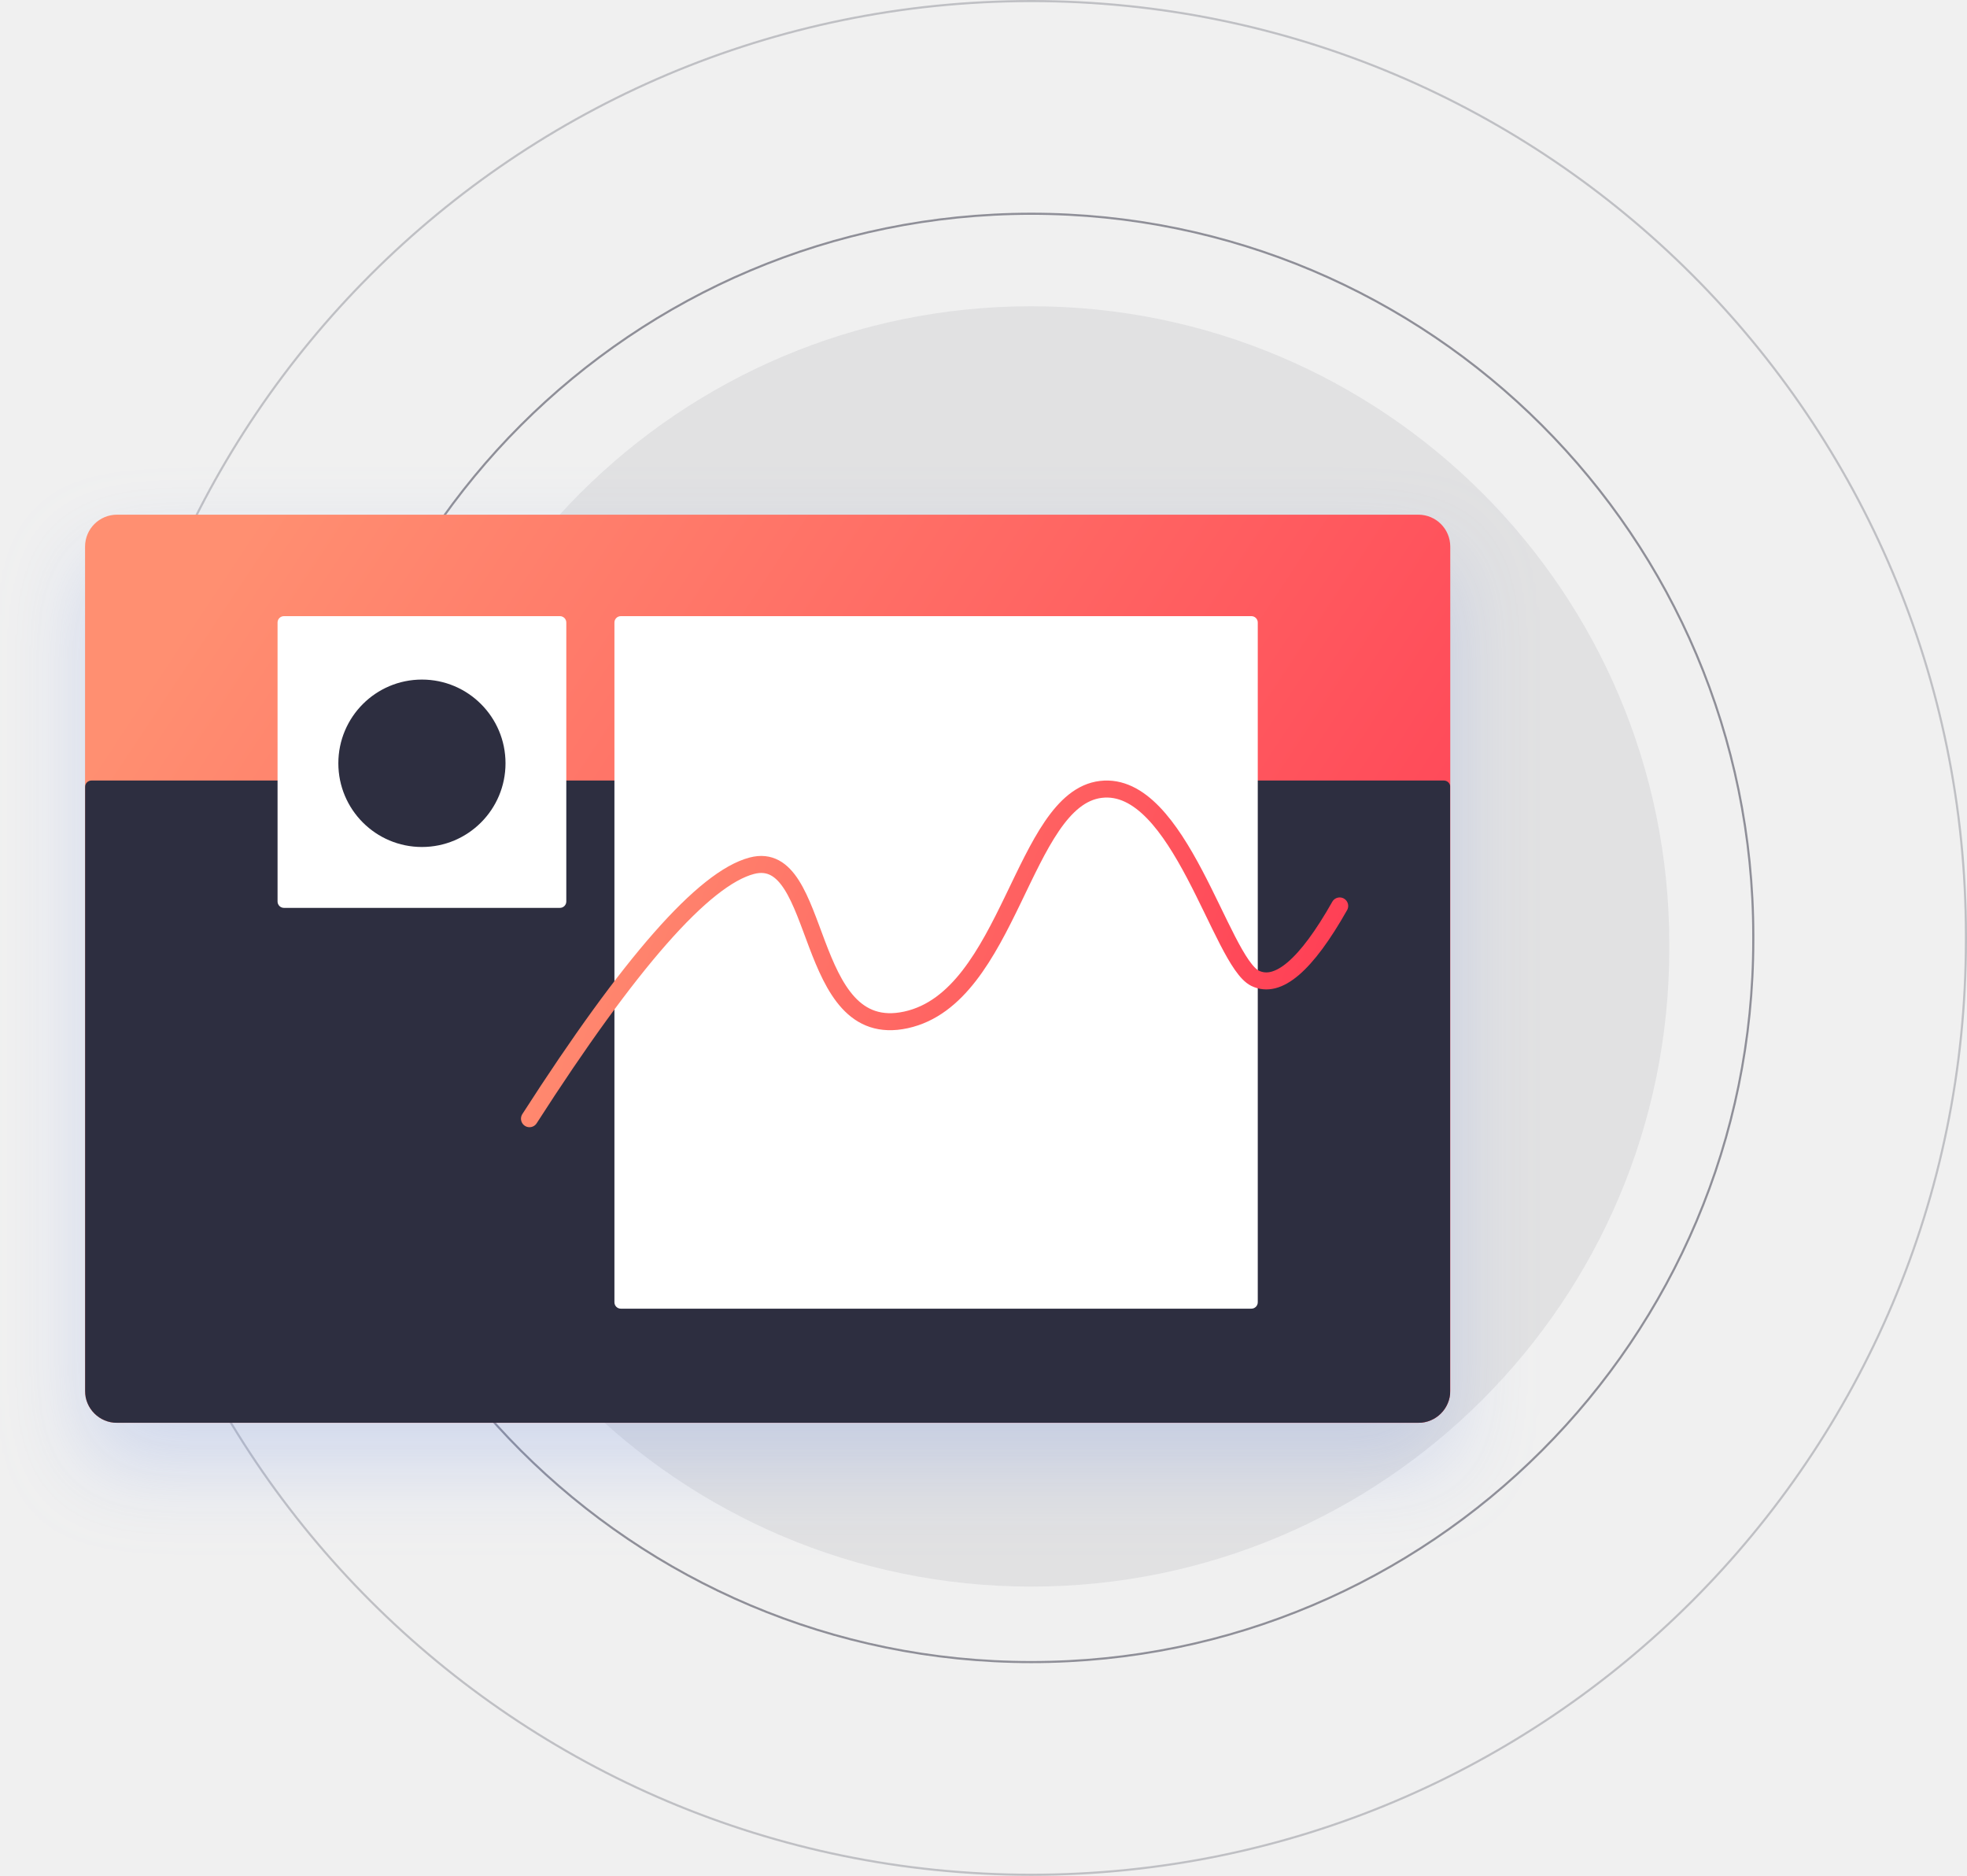
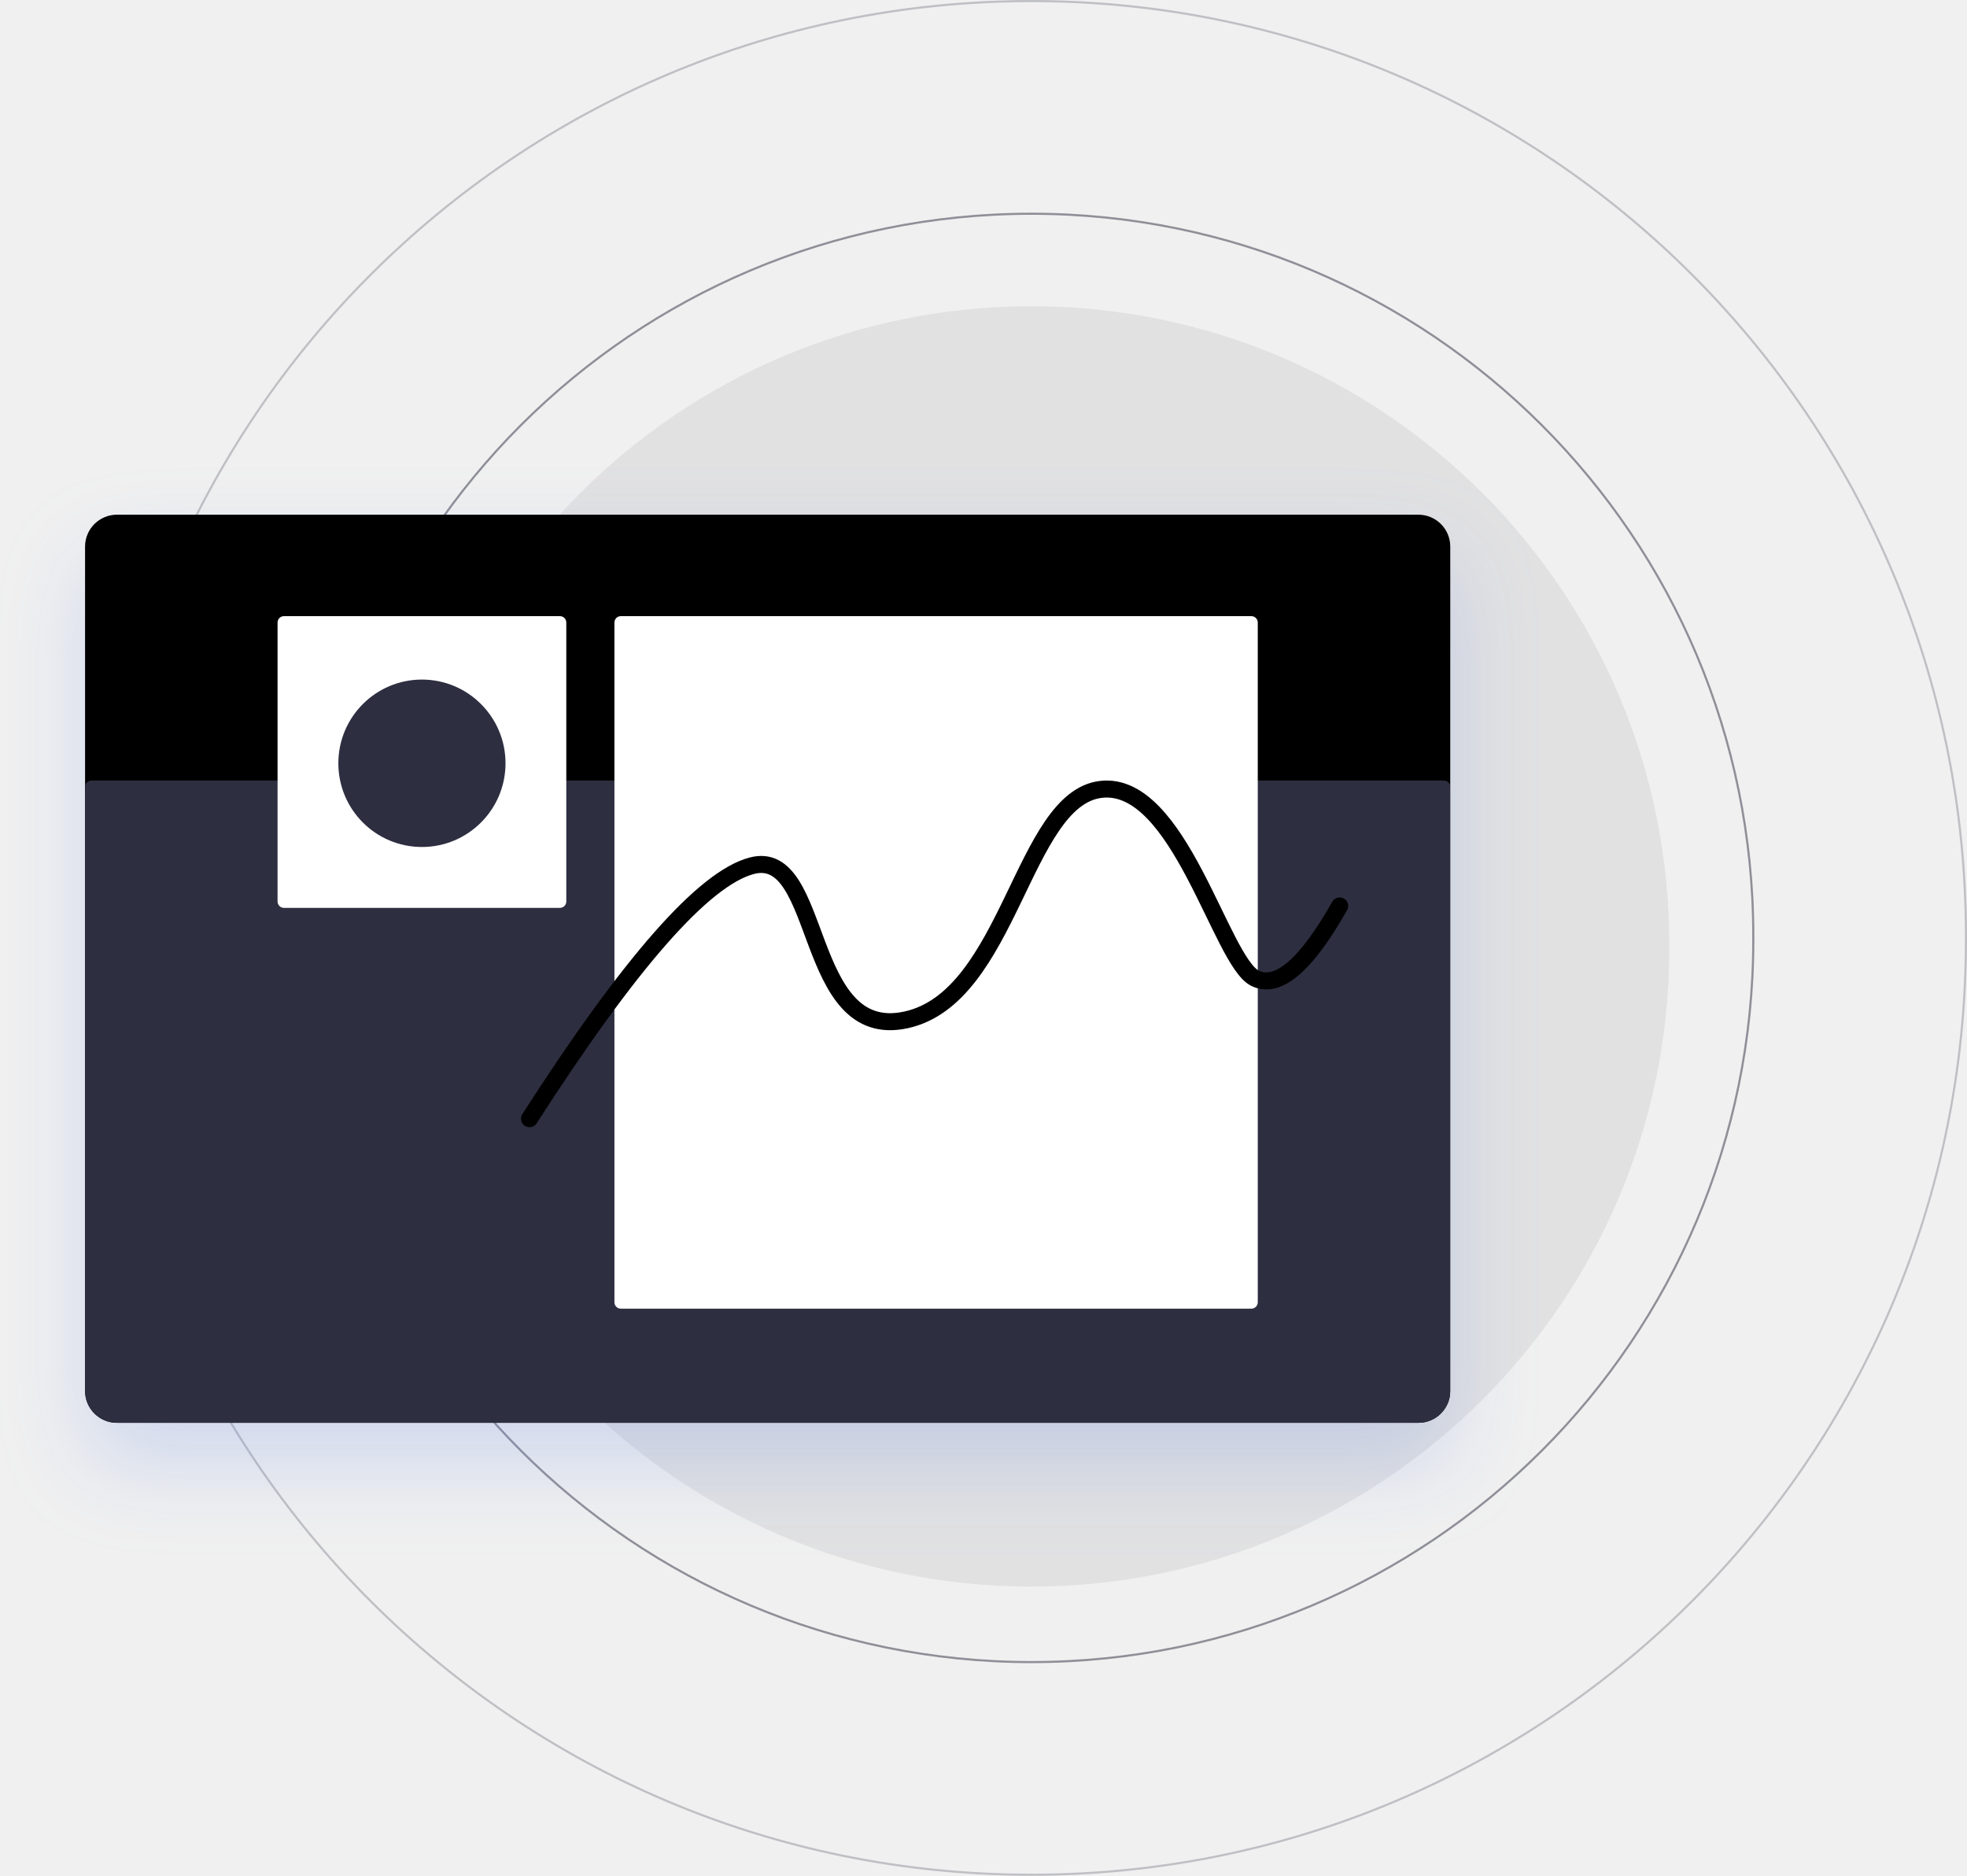
<svg xmlns="http://www.w3.org/2000/svg" xmlns:xlink="http://www.w3.org/1999/xlink" width="925" height="882">
  <defs>
    <linearGradient x1="0%" y1="27.881%" x2="100%" y2="72.119%" id="c">
-       <stop stop-color="#FF8F71" offset="0%" />
-       <stop stop-color="#FF3E55" offset="100%" />
+       <stop stopColor="#FF8F71" offset="0%" />
+       <stop stopColor="#FF3E55" offset="100%" />
    </linearGradient>
    <linearGradient x1="0%" y1="41.725%" x2="100%" y2="58.275%" id="e">
-       <stop stop-color="#FF8F71" offset="0%" />
-       <stop stop-color="#FF3E55" offset="100%" />
+       <stop stopColor="#FF8F71" offset="0%" />
+       <stop stopColor="#FF3E55" offset="100%" />
    </linearGradient>
    <filter x="-10.9%" y="-11.7%" width="121.8%" height="132.8%" filterUnits="objectBoundingBox" id="b">
      <feOffset dy="20" in="SourceAlpha" result="shadowOffsetOuter1" />
      <feGaussianBlur stdDeviation="20" in="shadowOffsetOuter1" result="shadowBlurOuter1" />
      <feColorMatrix values="0 0 0 0 0.422 0 0 0 0 0.554 0 0 0 0 0.894 0 0 0 0.243 0" in="shadowBlurOuter1" />
    </filter>
    <rect id="a" x="0" y="0" width="642" height="427" rx="15" />
  </defs>
-   <g transform="translate(40)" fill="none" fill-rule="evenodd">
+   <g transform="translate(40)" fill="none" fillRule="evenodd">
    <rect fill="#2D2E40" opacity=".08" transform="matrix(1 0 0 -1 0 890)" x="145" y="144" width="600" height="602" rx="300" />
    <rect stroke="#2D2E40" opacity=".5" transform="matrix(1 0 0 -1 0 882)" x="105.5" y="100.5" width="679" height="681" rx="339.5" />
    <rect stroke="#2D2E40" opacity=".25" transform="matrix(1 0 0 -1 0 882)" x="5.5" y=".5" width="879" height="881" rx="439.5" />
    <g transform="translate(0 242)">
      <mask id="d" fill="#fff">
        <use xlink:href="#a" />
      </mask>
-       <g fill-rule="nonzero">
+       <g fillRule="nonzero">
        <use fill="#000" filter="url(#b)" xlink:href="#a" />
        <use fill="url(#c)" xlink:href="#a" />
      </g>
-       <path d="M3 125h636a3 3 0 013 3v296a3 3 0 01-3 3H3a3 3 0 01-3-3V128a3 3 0 013-3z" fill="#2D2E40" fill-rule="nonzero" mask="url(#d)" />
-       <rect fill="#FFF" fill-rule="nonzero" mask="url(#d)" x="90.523" y="47.709" width="135.785" height="137.165" rx="3" />
+       <path d="M3 125h636a3 3 0 013 3v296a3 3 0 01-3 3H3a3 3 0 01-3-3V128a3 3 0 013-3z" fill="#2D2E40" fillRule="nonzero" mask="url(#d)" />
+       <rect fill="#FFF" fillRule="nonzero" mask="url(#d)" x="90.523" y="47.709" width="135.785" height="137.165" rx="3" />
      <ellipse fill="#2D2E40" mask="url(#d)" cx="158.416" cy="116.888" rx="39.306" ry="39.36" />
-       <rect fill="#FFF" fill-rule="nonzero" mask="url(#d)" x="248.939" y="47.709" width="302.538" height="325.617" rx="3" />
+       <rect fill="#FFF" fillRule="nonzero" mask="url(#d)" x="248.939" y="47.709" width="302.538" height="325.617" rx="3" />
    </g>
    <path d="M209 284c47.125-73.367 81.977-113.013 104.557-118.938 33.87-8.886 23.765 83.14 72.535 72.473 48.77-10.666 54.716-103.974 91.603-108.37 36.887-4.397 56.402 80.946 72.515 88.81 10.742 5.241 24.005-6.094 39.79-34.007" stroke="url(#e)" stroke-width="8" stroke-linecap="round" transform="translate(0 242)" />
  </g>
</svg>
